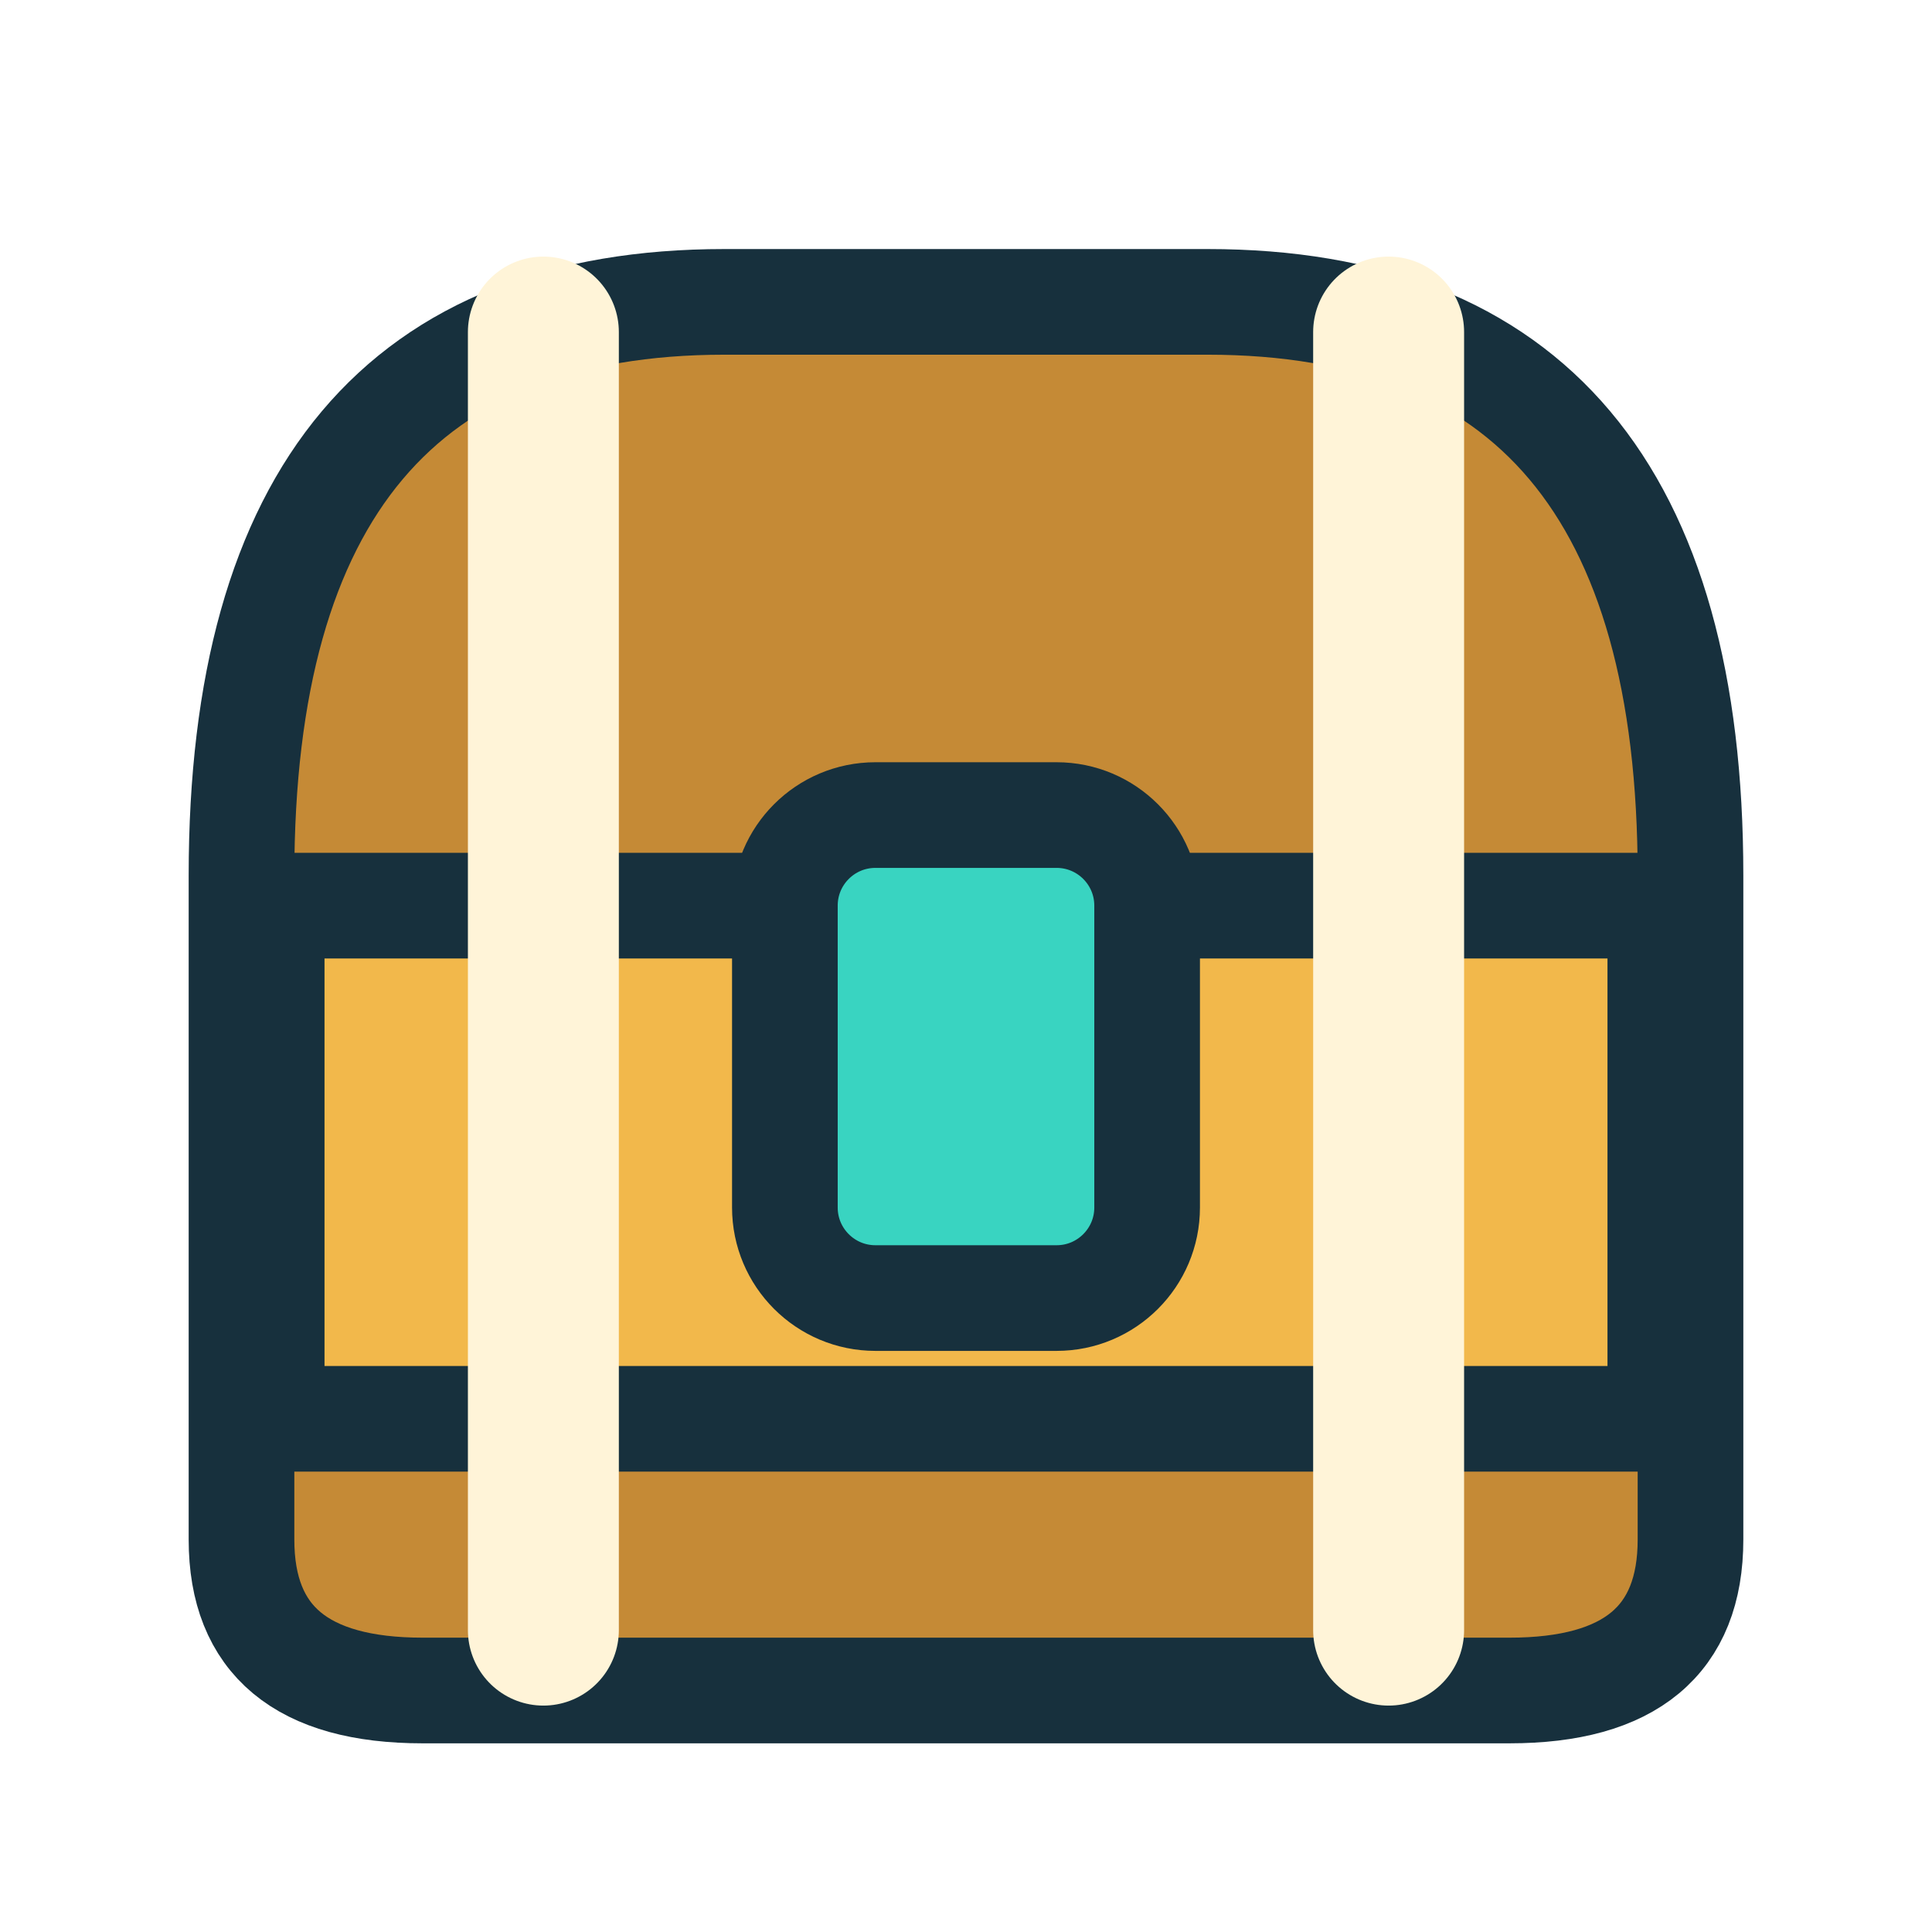
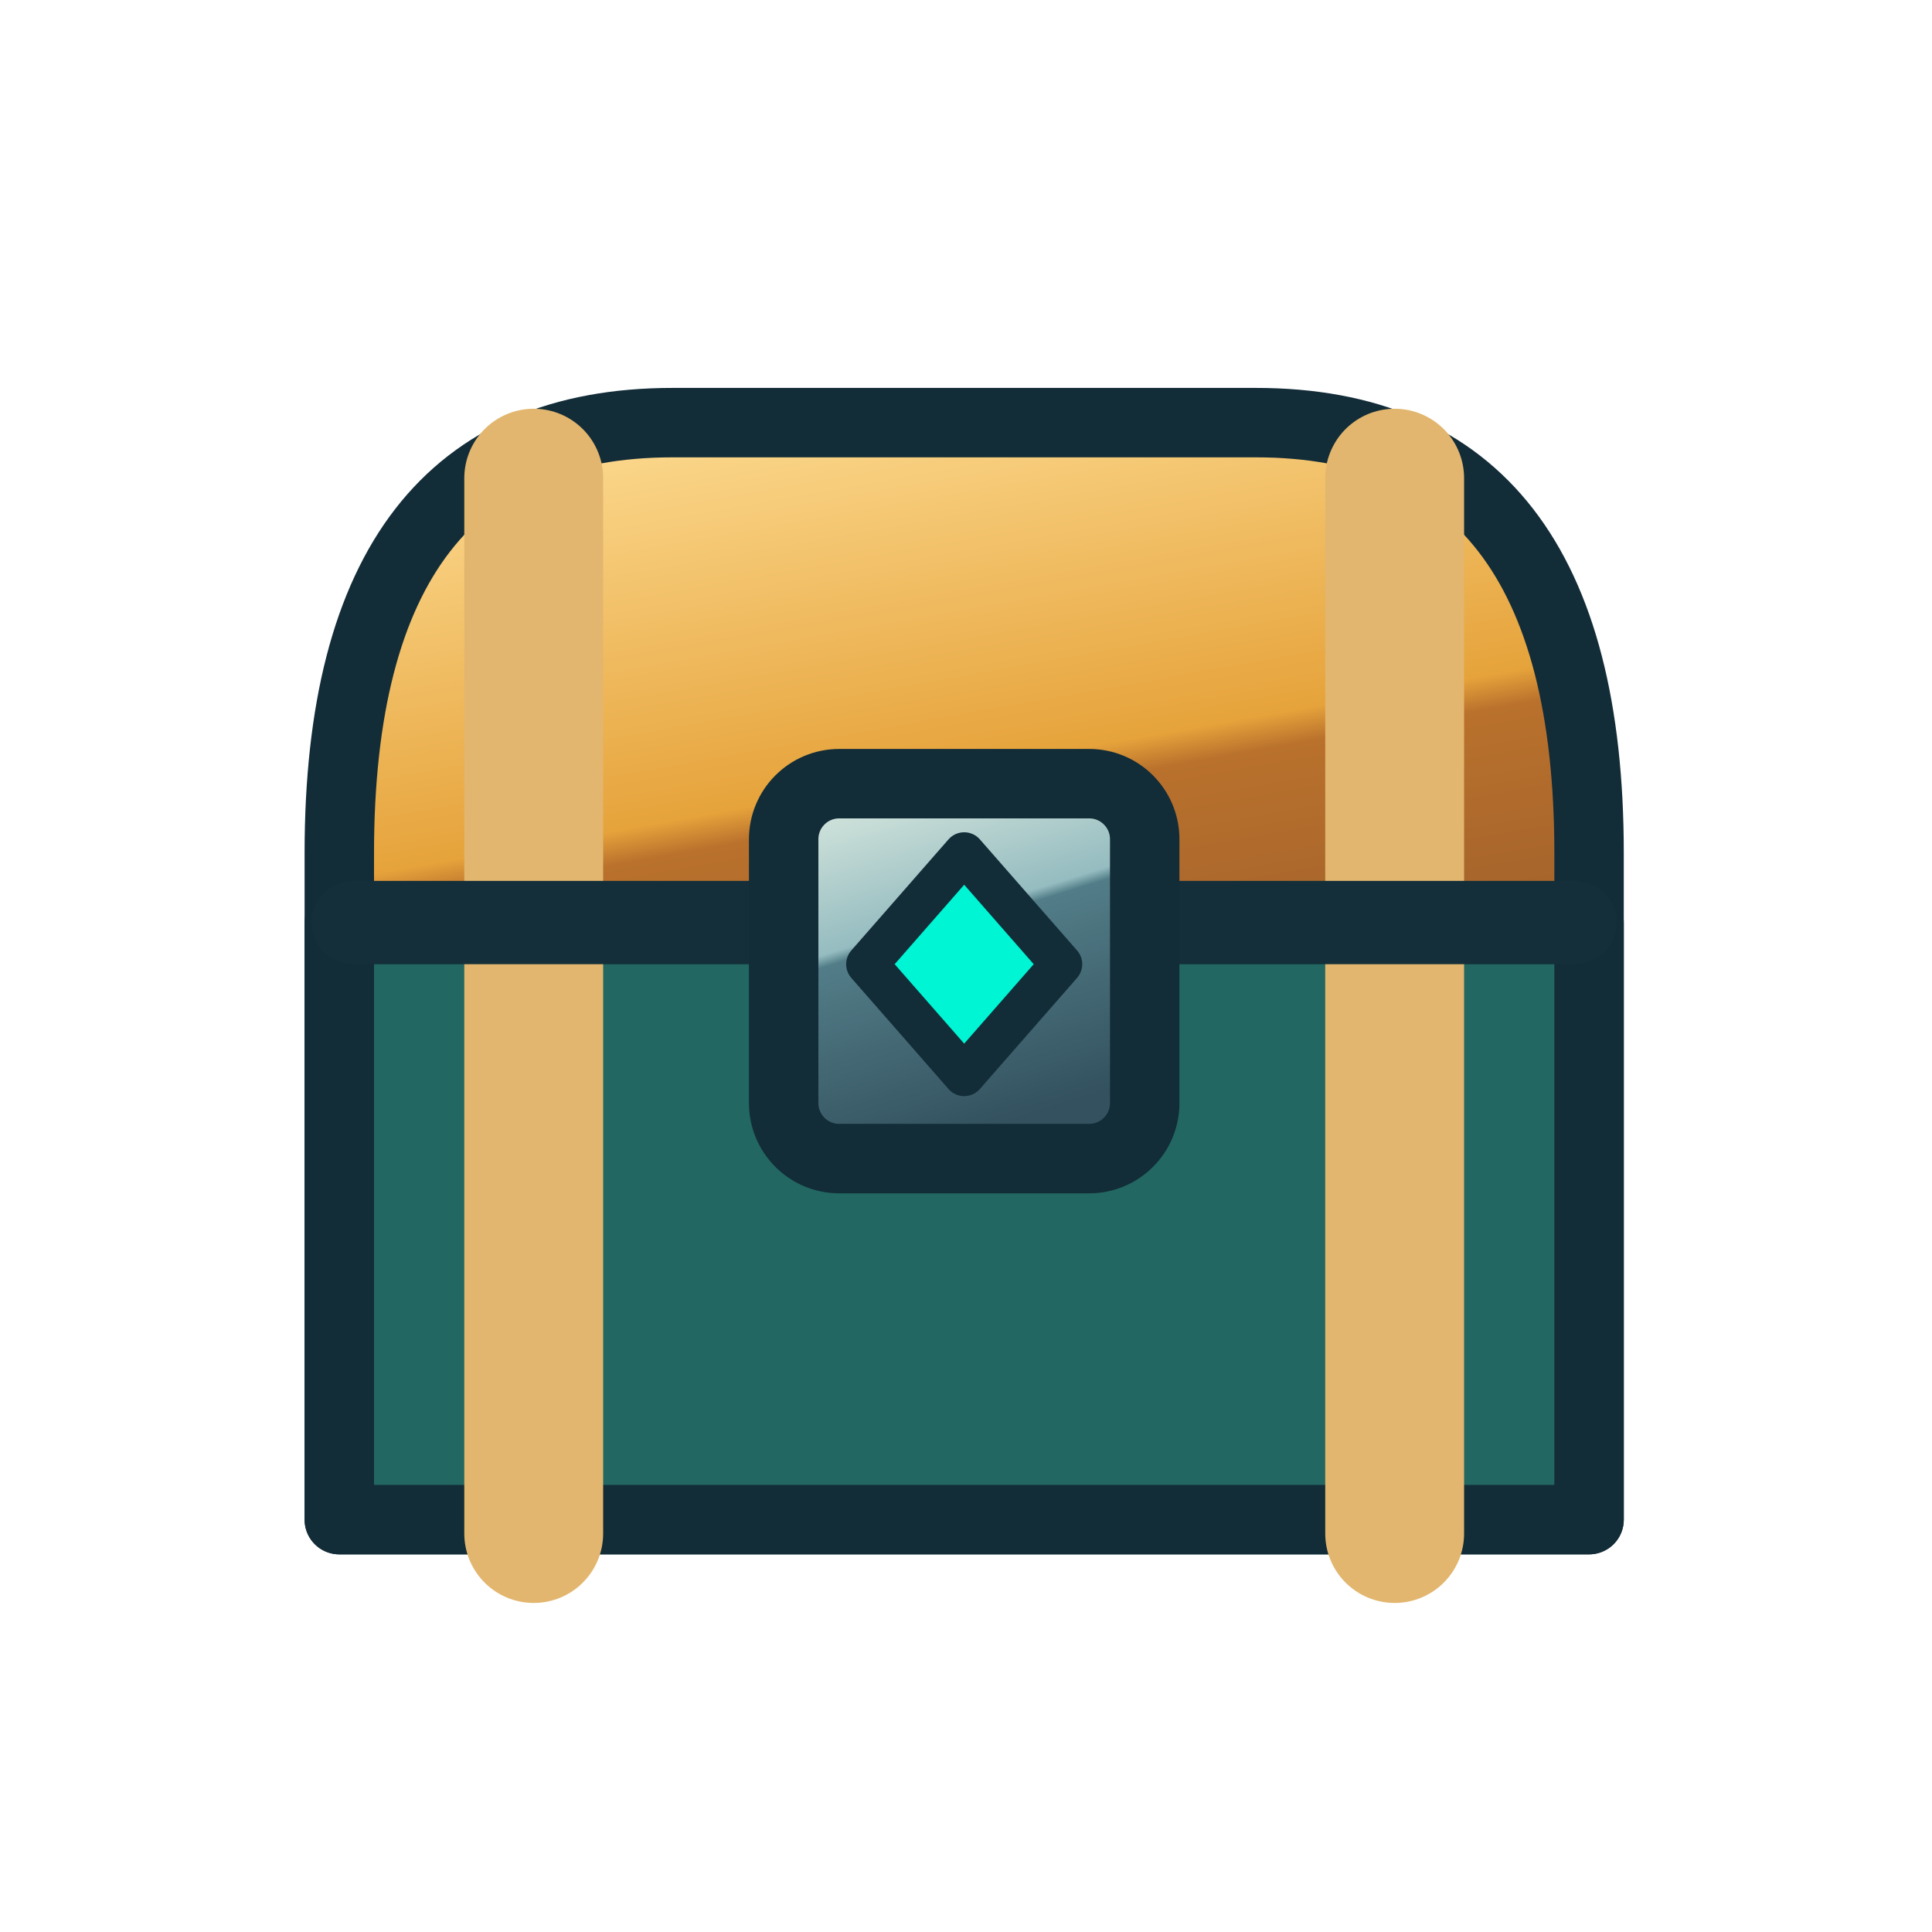
- <svg xmlns="http://www.w3.org/2000/svg" width="128" height="128" viewBox="0 0 64 64">
-   <g stroke="#17303D" stroke-width="3.5" stroke-linecap="round" stroke-linejoin="round">
-     <path d="M8 29Q8 10 24 10H40Q56 10 56 29V51Q56 56 50 56H14Q8 56 8 51Z" fill="#C58A36" />
-     <path d="M9 30H55V47H9Z" fill="#F2B84B" />
-     <path d="M18 11V54M46 11V54" stroke="#FFF4D8" stroke-width="5" />
-     <rect x="26" y="27" width="12" height="16" rx="3" fill="#39D4C1" />
+ <svg xmlns="http://www.w3.org/2000/svg" width="256" height="256" viewBox="0 0 128 128">
+   <defs>
+     <linearGradient id="steel" x2=".3" y2="1">
+       <stop stop-color="#E2EEE3" />
+       <stop offset=".45" stop-color="#95BCC0" />
+       <stop offset=".48" stop-color="#527D88" />
+       <stop offset="1" stop-color="#33515E" />
+     </linearGradient>
+     <linearGradient id="copper" x2=".2" y2="1">
+       <stop stop-color="#FFE19B" />
+       <stop offset=".4" stop-color="#E6A33B" />
+       <stop offset=".43" stop-color="#B9712C" />
+       <stop offset="1" stop-color="#78452B" />
+     </linearGradient>
+     <linearGradient id="coral" x2="0" y2="1">
+       <stop stop-color="#FF887C" />
+       <stop offset="1" stop-color="#C83E52" />
+     </linearGradient>
+   </defs>
+   <g transform="translate(5 5) scale(.92)" stroke="#122C38" stroke-width="5" stroke-linecap="round" stroke-linejoin="round">
+     <path d="M19 56Q19 25 43 25H85Q109 25 109 56V104H19Z" fill="url(#copper)" />
+     <path d="M19 61H109V104H19Z" fill="#226761" />
+     <path d="M33 29V105M95 29V105" stroke="#E2B66E" stroke-width="10" />
+     <path d="M20 61H108" stroke="#142F39" stroke-width="6" />
+     <rect x="51" y="51" width="26" height="27" rx="4" fill="url(#steel)" />
+     <path d="M64 56L71 64 64 72 57 64Z" fill="#00F5D4" stroke-width="3" />
  </g>
</svg>
